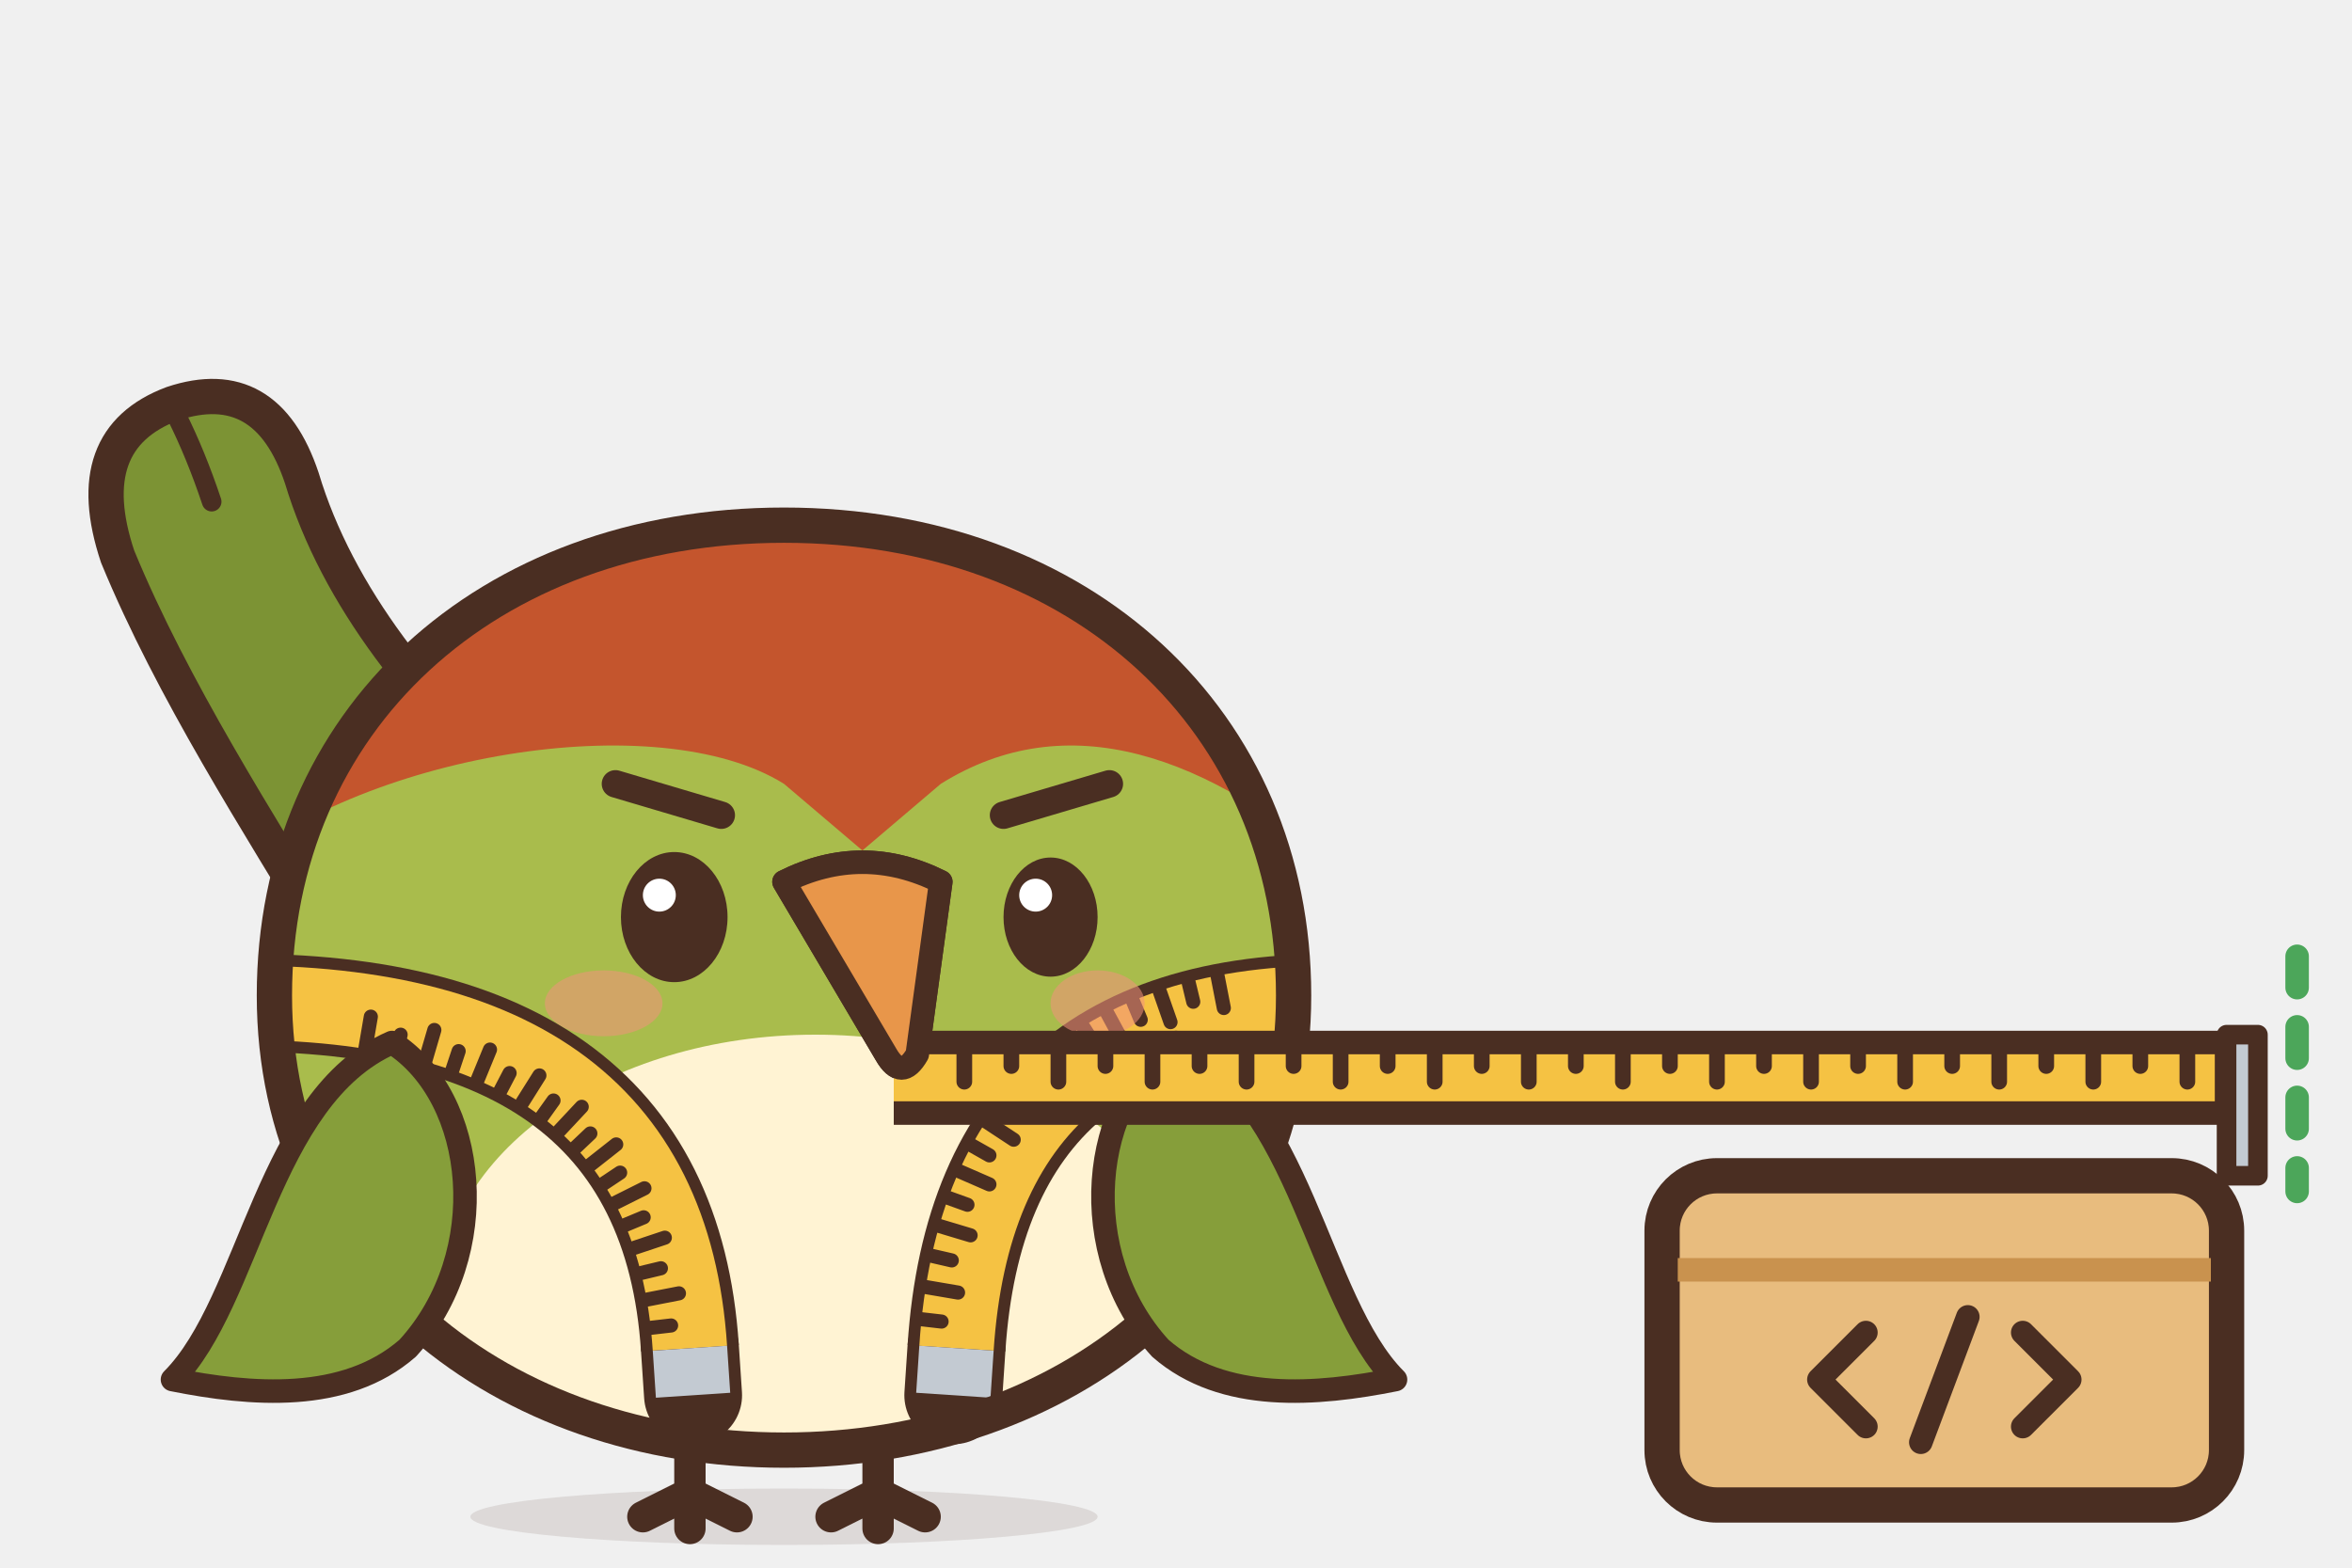
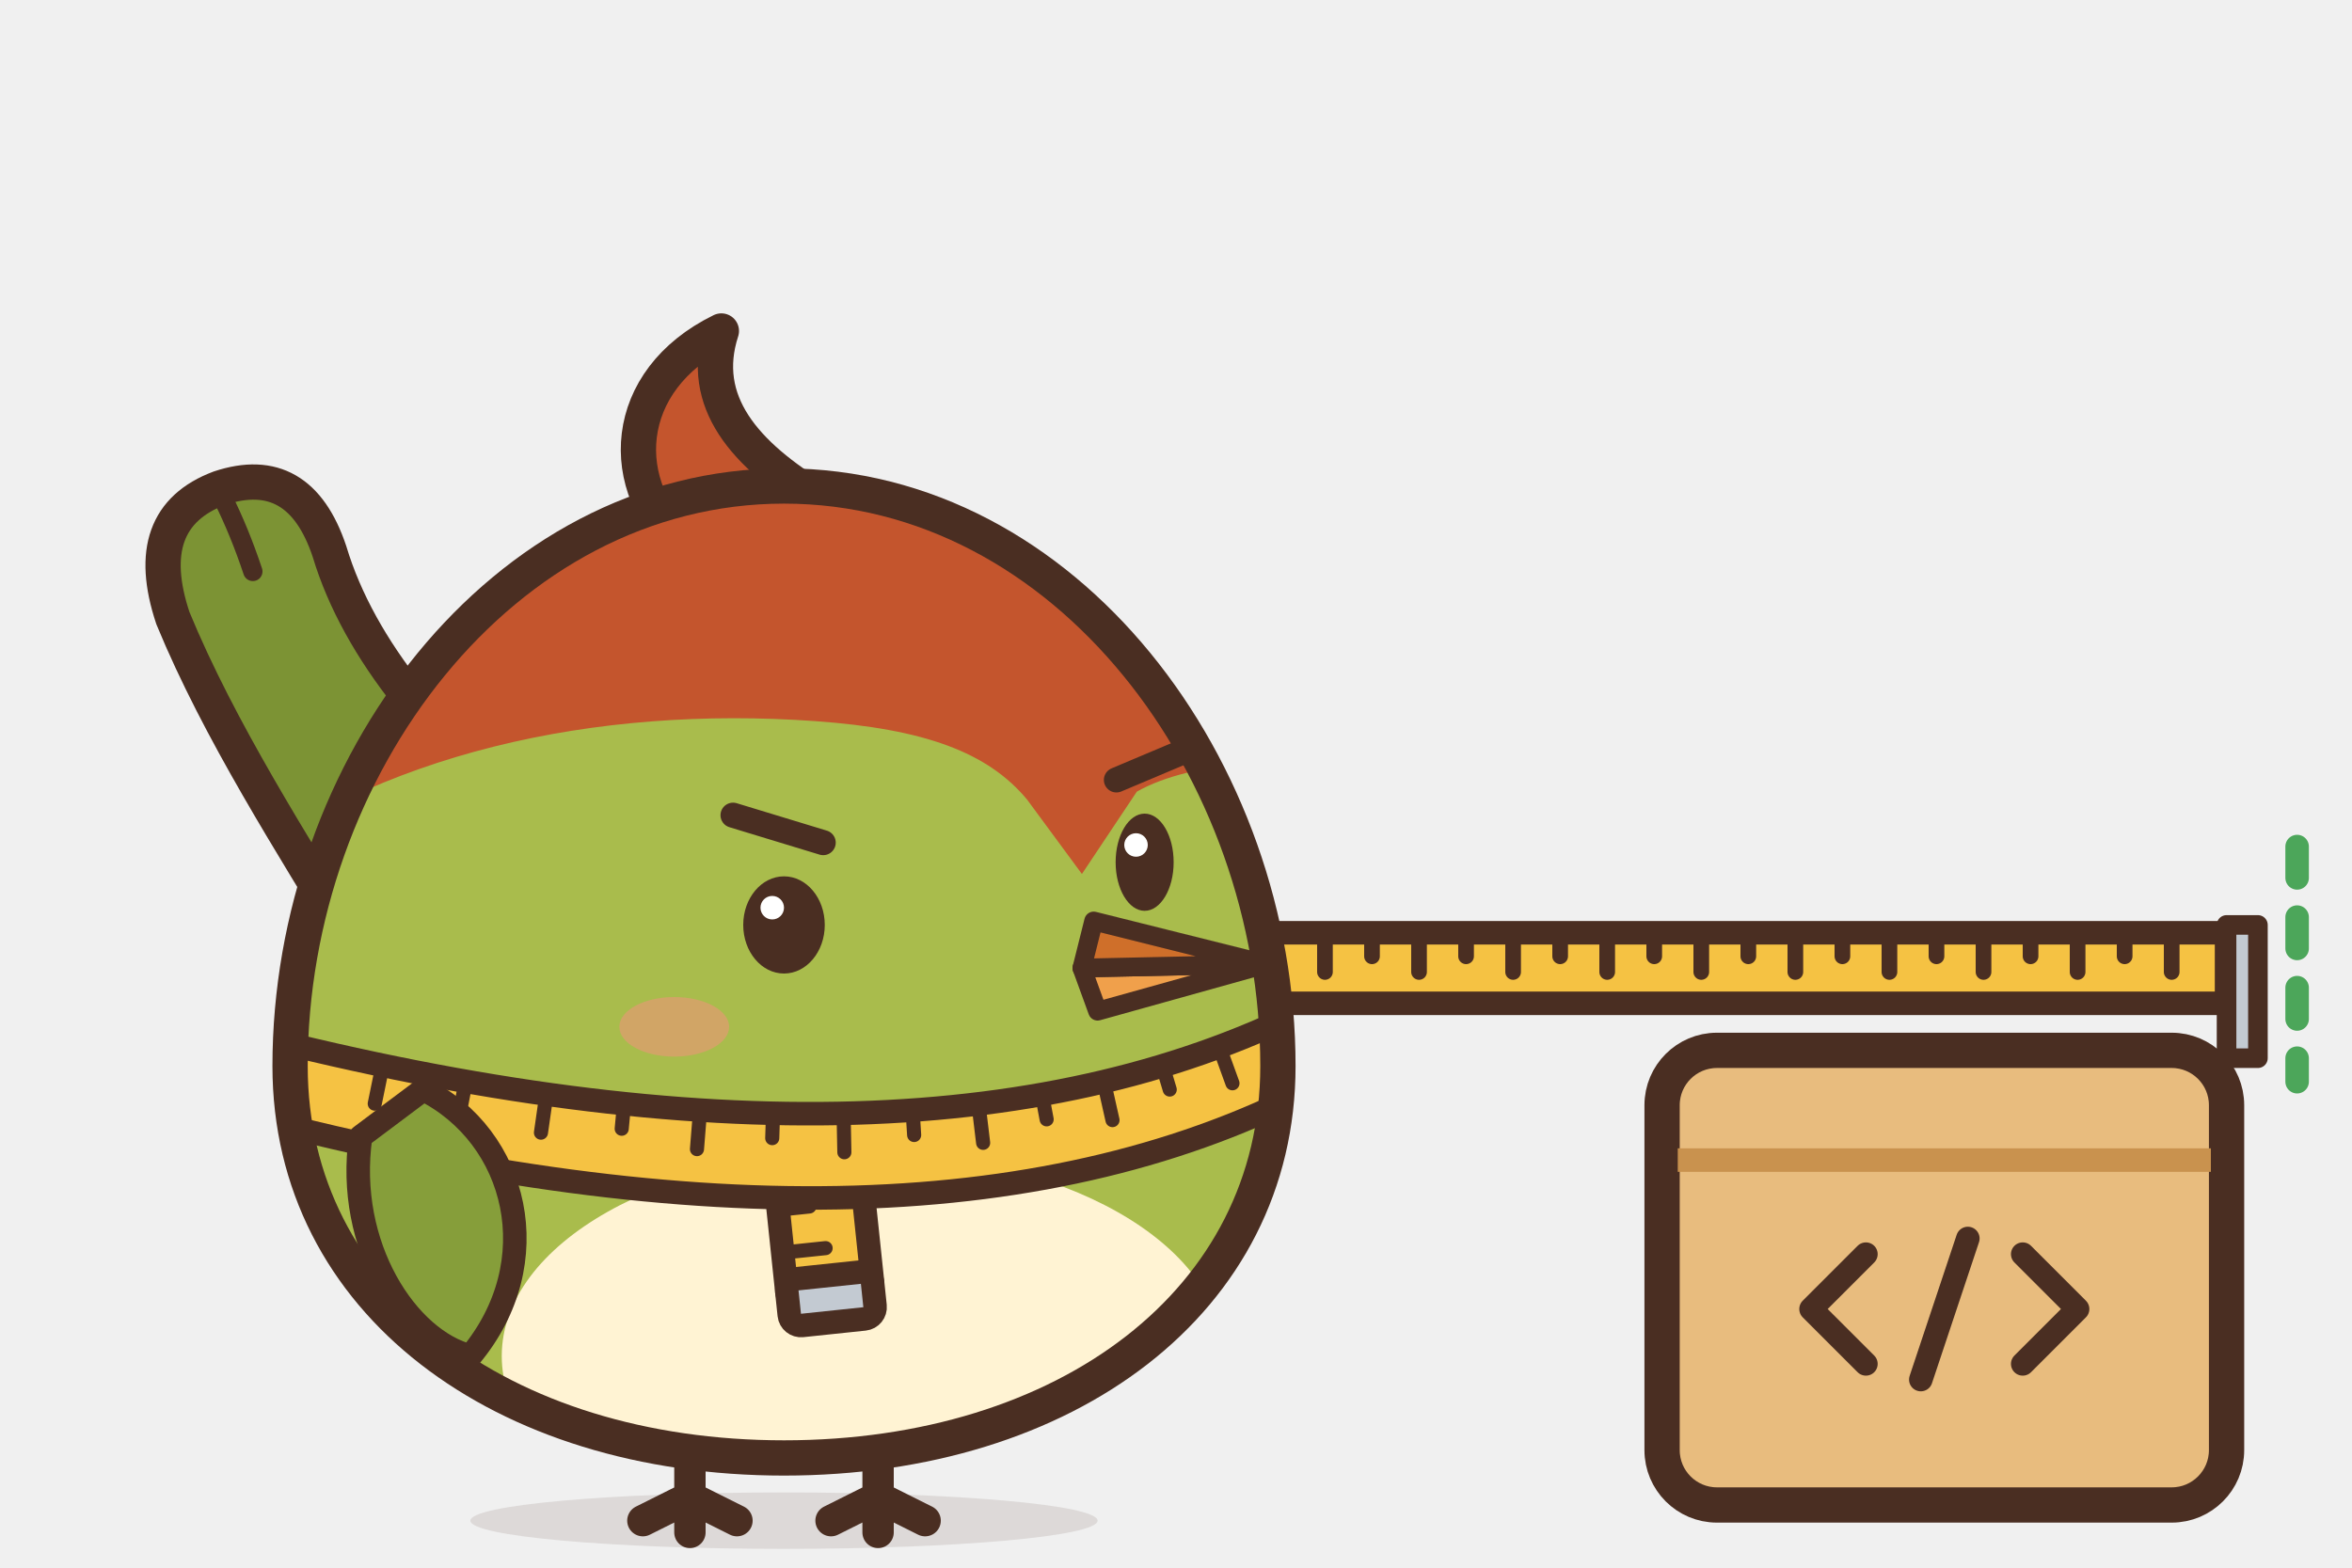
<svg xmlns="http://www.w3.org/2000/svg" viewBox="0 0 300 200" width="300" height="200" role="img" aria-labelledby="t d">
-   <style>.tail{transform-box:fill-box;transform-origin:90% 92%}.wing{transform-box:fill-box}.wing.l{transform-origin:68% 4%}.wing.r{transform-origin:32% 4%}.eye{transform-box:fill-box;transform-origin:50% 50%}.tail{animation:bob 3.2s ease-in-out infinite}.wing.r{animation:brace 3.2s ease-in-out infinite}.strip{animation:pull 3.2s cubic-bezier(.5,0,.3,1) infinite}.eye{animation:blink 3.2s ease-in-out infinite}.edge{animation:edge 3.2s ease-in-out infinite}@keyframes bob{0%,100%{transform:rotate(0)}40%{transform:rotate(-5deg)}55%{transform:rotate(2deg)}}@keyframes brace{0%,100%{transform:rotate(0)}30%,70%{transform:rotate(-12deg)}}@keyframes pull{0%,8%{transform:translateX(-175px)}36%,72%{transform:translateX(0)}92%,100%{transform:translateX(-175px)}}@keyframes blink{0%,80%,88%,100%{transform:scaleY(1)}84%{transform:scaleY(.12)}}@keyframes edge{0%,34%,74%,100%{opacity:0}40%,68%{opacity:1}}@media (prefers-reduced-motion: reduce){*{animation:none!important}}</style>
+   <style>.tail{transform-box:fill-box;transform-origin:90% 92%}.wing{transform-box:fill-box;transform-origin:50% 5%}.eye{transform-box:fill-box;transform-origin:50% 50%}.tail{animation:bob 3.2s ease-in-out infinite}.strip{animation:pull 3.2s cubic-bezier(.5,0,.3,1) infinite}.eye{animation:blink 3.2s ease-in-out infinite}.edge{animation:edge 3.2s ease-in-out infinite}@keyframes bob{0%,100%{transform:rotate(0)}40%{transform:rotate(-5deg)}55%{transform:rotate(2deg)}}@keyframes pull{0%,8%{transform:translateX(-129px)}36%,72%{transform:translateX(0)}92%,100%{transform:translateX(-129px)}}@keyframes blink{0%,80%,88%,100%{transform:scaleY(1)}84%{transform:scaleY(.12)}}@keyframes edge{0%,34%,74%,100%{opacity:0}40%,68%{opacity:1}}@media (prefers-reduced-motion: reduce){*{animation:none!important}}</style>
  <g class="package">
-     <rect x="212" y="150" width="72" height="42" rx="7" fill="#E8BC7E" stroke="#4A2E22" stroke-width="4.5" />
-     <path d="M214 162 L282 162" stroke="#C9924E" stroke-width="3" />
-     <path d="M238 170 L232 176 L238 182 M258 170 L264 176 L258 182 M251 168 L245 184" fill="none" stroke="#4A2E22" stroke-width="3" stroke-linecap="round" stroke-linejoin="round" />
-   </g>
-   <defs>
-     <clipPath id="fitz-test">
-       <path d="M100 67 C 138 67, 165 92, 165 127 C 165 162, 136 185, 100 185 C 64 185, 35 162, 35 127 C 35 92, 62 67, 100 67 Z" />
-     </clipPath>
-     <clipPath id="fitz-test-tape">
-       <path d="M100 67 C 138 67, 165 92, 165 127 C 165 162, 136 185, 100 185 C 64 185, 35 162, 35 127 C 35 92, 62 67, 100 67 Z" />
-       <rect x="60" y="150" width="80" height="50" />
-     </clipPath>
-   </defs>
-   <ellipse class="shadow" cx="100" cy="193.5" rx="40" ry="3.6" fill="#4A2E22" opacity=".12" />
-   <g class="bird">
-     <g class="feet">
-       <path d="M88 181 L88 190.5 M82 193.5 L88 190.5 L94 193.5 M88 190.5 L88 195" stroke="#4A2E22" stroke-width="4" stroke-linecap="round" stroke-linejoin="round" fill="none" />
-       <path d="M112 181 L112 190.5 M106 193.5 L112 190.5 L118 193.5 M112 190.5 L112 195" stroke="#4A2E22" stroke-width="4" stroke-linecap="round" stroke-linejoin="round" fill="none" />
-     </g>
-     <g class="tail">
-       <path d="M68 102 L42 120 C 33 105, 22 88, 15 71 Q 10 56 22 51.5 Q 34 47.5 38.5 61 C 43 76, 54 90, 68 102 Z" fill="#7C9334" stroke="#4A2E22" stroke-width="4.5" stroke-linejoin="round" />
-       <path d="M22.5 53 Q 25 58 27 64" fill="none" stroke="#4A2E22" stroke-width="2.5" stroke-linecap="round" />
-     </g>
-     <g class="body">
-       <path d="M100 67 C 138 67, 165 92, 165 127 C 165 162, 136 185, 100 185 C 64 185, 35 162, 35 127 C 35 92, 62 67, 100 67 Z" fill="#A9BC4C" />
-       <g clip-path="url(#fitz-test)">
-         <path d="M28 112 C 46 96, 84 90, 100 100 L110 108.5 L120 100 C 136 90, 154 96, 172 112 L172 40 L28 40 Z" fill="#C4552D" />
-         <ellipse cx="104.0" cy="166" rx="48" ry="34" fill="#FFF3D3" />
-       </g>
-       <g class="tape" clip-path="url(#fitz-test-tape)">
-         <path d="M26 128 Q85 126 88 172" fill="none" stroke="#4A2E22" stroke-width="12.5" />
-         <path d="M88 172 L88.4 178" fill="none" stroke="#4A2E22" stroke-width="12.5" stroke-linecap="round" />
-         <path d="M26 128 Q85 126 88 172" fill="none" stroke="#F5C243" stroke-width="9.5" />
-         <path d="M88 172 L88.4 178" fill="none" stroke="#C3CAD2" stroke-width="9.5" />
-         <path d="M46.6 133.8 L47.3 129.7 M50.5 134.5 L51.1 132 M54.2 135.5 L55.4 131.4 M57.7 136.5 L58.5 134.1 M60.9 137.8 L62.5 133.9 M63.8 139.2 L65 136.9 M66.6 140.7 L68.8 137.2 M69.1 142.5 L70.6 140.4 M71.3 144.3 L74.2 141.2 M73.4 146.4 L75.3 144.6 M75.3 148.6 L78.6 146 M77 151 L79.1 149.6 M78.4 153.5 L82.2 151.6 M79.7 156.3 L82.1 155.3 M80.9 159.2 L84.8 157.9 M81.8 162.4 L84.3 161.8 M82.5 165.8 L86.6 165 M83 169.4 L85.6 169.1" stroke="#4A2E22" stroke-width="1.8" stroke-linecap="round" />
-         <path d="M174 128 Q125 126 122 172" fill="none" stroke="#4A2E22" stroke-width="12.5" />
-         <path d="M122 172 L121.6 178" fill="none" stroke="#4A2E22" stroke-width="12.5" stroke-linecap="round" />
-         <path d="M174 128 Q125 126 122 172" fill="none" stroke="#F5C243" stroke-width="9.5" />
-         <path d="M122 172 L121.6 178" fill="none" stroke="#C3CAD2" stroke-width="9.5" />
-         <path d="M155.3 124.5 L156.1 128.6 M151.6 125.3 L152.2 127.8 M147.9 126.4 L149.3 130.4 M144.5 127.7 L145.5 130.1 M141.2 129.2 L143.2 132.9 M138.1 130.9 L139.5 133.1 M135.2 132.9 L137.8 136.3 M132.6 135.1 L134.3 137.1 M130.1 137.6 L133.1 140.4 M127.8 140.2 L129.9 141.8 M125.8 143.1 L129.3 145.4 M123.9 146.1 L126.2 147.4 M122.3 149.4 L126.2 151.1 M120.9 152.8 L123.4 153.7 M119.8 156.4 L123.8 157.6 M118.8 160.2 L121.4 160.8 M118.1 164.2 L122.2 164.9 M117.5 168.3 L120.1 168.6" stroke="#4A2E22" stroke-width="1.8" stroke-linecap="round" />
-       </g>
-       <path d="M100 67 C 138 67, 165 92, 165 127 C 165 162, 136 185, 100 185 C 64 185, 35 162, 35 127 C 35 92, 62 67, 100 67 Z" fill="none" stroke="#4A2E22" stroke-width="4.5" />
-       <g class="wing l">
-         <path d="M50 133 C 61 140, 63 160, 52 172 C 44 179, 32 178, 22 176 C 32 166, 34 140, 50 133 Z" fill="#869E3A" stroke="#4A2E22" stroke-width="3" stroke-linejoin="round" />
-       </g>
-       <g class="wing r">
-         <path d="M150 133 C 139 140, 137 160, 148 172 C 156 179, 168 178, 178 176 C 168 166, 166 140, 150 133 Z" fill="#869E3A" stroke="#4A2E22" stroke-width="3" stroke-linejoin="round" />
-       </g>
-       <g class="blush" fill="#F2917C" opacity=".55">
-         <ellipse cx="77" cy="128" rx="7.5" ry="4.2" />
-         <ellipse cx="140" cy="128" rx="6.0" ry="4.2" />
-       </g>
-       <g class="pupils">
-         <g class="eye">
-           <ellipse cx="86" cy="117" rx="6.8" ry="8.3" fill="#4A2E22" />
-           <circle cx="84.1" cy="114.2" r="2.1" fill="#FFFFFF" />
-         </g>
-         <g class="eye">
-           <ellipse cx="134" cy="117" rx="6" ry="7.6" fill="#4A2E22" />
-           <circle cx="132.1" cy="114.2" r="2.1" fill="#FFFFFF" />
-         </g>
-       </g>
-       <g class="brows">
-         <path d="M78.5 100 L92 104" stroke="#4A2E22" stroke-width="3.5" stroke-linecap="round" fill="none" />
-         <path d="M128 104 L141.5 100" stroke="#4A2E22" stroke-width="3.5" stroke-linecap="round" fill="none" />
-       </g>
-       <g class="beak">
-         <path d="M100 112.5 Q110 107.5 120 112.5 L117 134.5 Q115 138 113 134.5 Z" fill="#E8964A" stroke="#4A2E22" stroke-width="3" stroke-linejoin="round" />
-       </g>
-     </g>
+     <rect x="212" y="134" width="72" height="58" rx="7" fill="#E8BC7E" stroke="#4A2E22" stroke-width="4.5" />
+     <path d="M214 148 L282 148" stroke="#C9924E" stroke-width="3" />
+     <path d="M238 160 L231 167 L238 174 M258 160 L265 167 L258 174 M251 158 L245 176" fill="none" stroke="#4A2E22" stroke-width="3" stroke-linecap="round" stroke-linejoin="round" />
  </g>
  <defs>
    <clipPath id="reel">
-       <rect x="114" y="110" width="183" height="60" />
+       <rect x="159" y="100" width="137" height="60" />
    </clipPath>
  </defs>
  <g clip-path="url(#reel)">
    <g class="strip">
-       <rect x="111" y="133" width="173" height="9" fill="#F5C243" stroke="#4A2E22" stroke-width="3" />
-       <path d="M123 133 L123 138 M129 133 L129 136 M135 133 L135 138 M141 133 L141 136 M147 133 L147 138 M153 133 L153 136 M159 133 L159 138 M165 133 L165 136 M171 133 L171 138 M177 133 L177 136 M183 133 L183 138 M189 133 L189 136 M195 133 L195 138 M201 133 L201 136 M207 133 L207 138 M213 133 L213 136 M219 133 L219 138 M225 133 L225 136 M231 133 L231 138 M237 133 L237 136 M243 133 L243 138 M249 133 L249 136 M255 133 L255 138 M261 133 L261 136 M267 133 L267 138 M273 133 L273 136 M279 133 L279 138" stroke="#4A2E22" stroke-width="2" stroke-linecap="round" />
-       <path d="M284 132 L288 132 L288 150 L284 150 Z" fill="#C3CAD2" stroke="#4A2E22" stroke-width="2.5" stroke-linejoin="round" />
+       <rect x="157" y="119" width="127" height="9" fill="#F5C243" stroke="#4A2E22" stroke-width="3" />
+       <path d="M169 119 L169 124 M175 119 L175 122 M181 119 L181 124 M187 119 L187 122 M193 119 L193 124 M199 119 L199 122 M205 119 L205 124 M211 119 L211 122 M217 119 L217 124 M223 119 L223 122 M229 119 L229 124 M235 119 L235 122 M241 119 L241 124 M247 119 L247 122 M253 119 L253 124 M259 119 L259 122 M265 119 L265 124 M271 119 L271 122 M277 119 L277 124" stroke="#4A2E22" stroke-width="2" stroke-linecap="round" />
+       <path d="M284 118 L288 118 L288 135 L284 135 Z" fill="#C3CAD2" stroke="#4A2E22" stroke-width="2.5" stroke-linejoin="round" />
    </g>
  </g>
-   <g class="beak">
-     <path d="M100 112.5 Q110 107.5 120 112.5 L117 134.5 Q115 138 113 134.5 Z" fill="#E8964A" stroke="#4A2E22" stroke-width="3" stroke-linejoin="round" />
+   <defs>
+     <clipPath id="fitz-test">
+       <path d="M100 62 C 136 62, 163 98, 163 136 C 163 166, 136 186, 100 186 C 64 186, 37 166, 37 136 C 37 98, 64 62, 100 62 Z" />
+     </clipPath>
+   </defs>
+   <ellipse class="shadow" cx="100" cy="194" rx="40" ry="3.6" fill="#4A2E22" opacity=".12" />
+   <g class="bird">
+     <g class="feet">
+       <path d="M88 183 L88 191 M82 194 L88 191 L94 194 M88 191 L88 195.5" stroke="#4A2E22" stroke-width="4" stroke-linecap="round" stroke-linejoin="round" fill="none" />
+       <path d="M112 183 L112 191 M106 194 L112 191 L118 194 M112 191 L112 195.5" stroke="#4A2E22" stroke-width="4" stroke-linecap="round" stroke-linejoin="round" fill="none" />
+     </g>
+     <g class="tail">
+       <g transform="translate(9.3 16.8) scale(.85)">
+         <path d="M70 104 L42 122 C 33 107, 22 90, 15 73 Q 10 58 22 53.5 Q 34 49.5 38.5 63 C 43 78, 55 92, 70 104 Z" fill="#7C9334" stroke="#4A2E22" stroke-width="5.29" stroke-linejoin="round" />
+         <path d="M22.5 55 Q 25 60 27 66" fill="none" stroke="#4A2E22" stroke-width="2.9" stroke-linecap="round" />
+       </g>
+     </g>
+     <g class="tuft" transform="rotate(-14 100 66) translate(-6 0)">
+       <path d="M93 67 C 86 57, 90 44, 104 41 C 99 49, 103 57, 111 65 Z" fill="#C4552D" stroke="#4A2E22" stroke-width="4.5" stroke-linejoin="round" />
+     </g>
+     <g class="body">
+       <path d="M100 62 C 136 62, 163 98, 163 136 C 163 166, 136 186, 100 186 C 64 186, 37 166, 37 136 C 37 98, 64 62, 100 62 Z" fill="#A9BC4C" />
+       <g clip-path="url(#fitz-test)">
+         <path d="M28 112 C 48 96, 76 90, 104 92 C 118 93, 126 96, 131 102 L138 111.5 L145 101 C 152 97, 166 96, 178 99 L178 40 L28 40 Z" fill="#C4552D" />
+         <ellipse cx="110" cy="173" rx="46" ry="26" fill="#FFF3D3" />
+       </g>
+       <g transform="translate(104 146.8) rotate(-6)">
+         <rect x="-5.5" y="0" width="11" height="19" rx="1.5" fill="#F5C243" stroke="#4A2E22" stroke-width="3" />
+         <path d="M-5.5 7 L-1.5 7 M-5.5 12.5 L0 12.5" stroke="#4A2E22" stroke-width="1.8" stroke-linecap="round" />
+         <rect x="-5.5" y="16" width="11" height="6" rx="1.5" fill="#C3CAD2" stroke="#4A2E22" stroke-width="3" />
+       </g>
+       <g class="band" clip-path="url(#fitz-test)">
+         <path d="M32 132 Q118 154 168 128 L168 138.5 Q118 165 32 142.5 Z" fill="#F5C243" />
+         <path d="M48.8 135.9 L47.8 140.8 M59.4 138 L58.8 141.1 M69.7 139.6 L69 144.5 M79.6 140.8 L79.3 144 M89.3 141.6 L88.9 146.6 M98.6 142 L98.5 145.2 M107.6 142 L107.7 147 M116.4 141.6 L116.6 144.8 M124.8 140.8 L125.4 145.8 M132.9 139.6 L133.5 142.8 M140.8 138 L141.9 142.9 M148.3 136 L149.2 139 M155.5 133.5 L157.2 138.2" stroke="#4A2E22" stroke-width="1.8" stroke-linecap="round" />
+         <path d="M32 132 Q118 154 168 128" fill="none" stroke="#4A2E22" stroke-width="3" />
+         <path d="M32 142.5 Q118 165 168 138.5" fill="none" stroke="#4A2E22" stroke-width="3" />
+       </g>
+       <path d="M100 62 C 136 62, 163 98, 163 136 C 163 166, 136 186, 100 186 C 64 186, 37 166, 37 136 C 37 98, 64 62, 100 62 Z" fill="none" stroke="#4A2E22" stroke-width="4.5" />
+       <g class="wing l">
+         <path d="M54 139 C 66 145, 70 161, 60 173 C 52 171, 44 159, 46 145 Z" fill="#869E3A" stroke="#4A2E22" stroke-width="3" stroke-linejoin="round" />
+       </g>
+       <g class="blush" fill="#F2917C" opacity=".55">
+         <ellipse cx="86" cy="131" rx="7" ry="3.8" />
+       </g>
+       <g class="pupils">
+         <g class="eye">
+           <ellipse cx="100" cy="118" rx="5.2" ry="6.2" fill="#4A2E22" />
+           <circle cx="98.5" cy="115.8" r="1.5" fill="#FFFFFF" />
+         </g>
+         <g class="eye">
+           <ellipse cx="146" cy="110" rx="3.7" ry="6.2" fill="#4A2E22" />
+           <circle cx="144.9" cy="107.8" r="1.5" fill="#FFFFFF" />
+         </g>
+       </g>
+       <g class="brows">
+         <path d="M93.5 104 L105 107.5" stroke="#4A2E22" stroke-width="3.2" stroke-linecap="round" fill="none" />
+         <path d="M142.4 99.5 L150.7 96" stroke="#4A2E22" stroke-width="3.2" stroke-linecap="round" fill="none" />
+       </g>
+       <g class="beak">
+         <path d="M138 123.5 L161.5 123 L140 129 Z" fill="#F0A04B" stroke="#4A2E22" stroke-width="2.4" stroke-linejoin="round" />
+         <path d="M139.5 117.5 L161.5 123 L138 123.5 Z" fill="#CF6F2A" stroke="#4A2E22" stroke-width="2.4" stroke-linejoin="round" />
+       </g>
+     </g>
  </g>
-   <path class="edge" d="M293 122 L293 152" stroke="#4CA65A" stroke-width="3" stroke-linecap="round" stroke-dasharray="4 5" />
+   <path class="edge" d="M293 108 L293 138" stroke="#4CA65A" stroke-width="3" stroke-linecap="round" stroke-dasharray="4 5" />
</svg>
